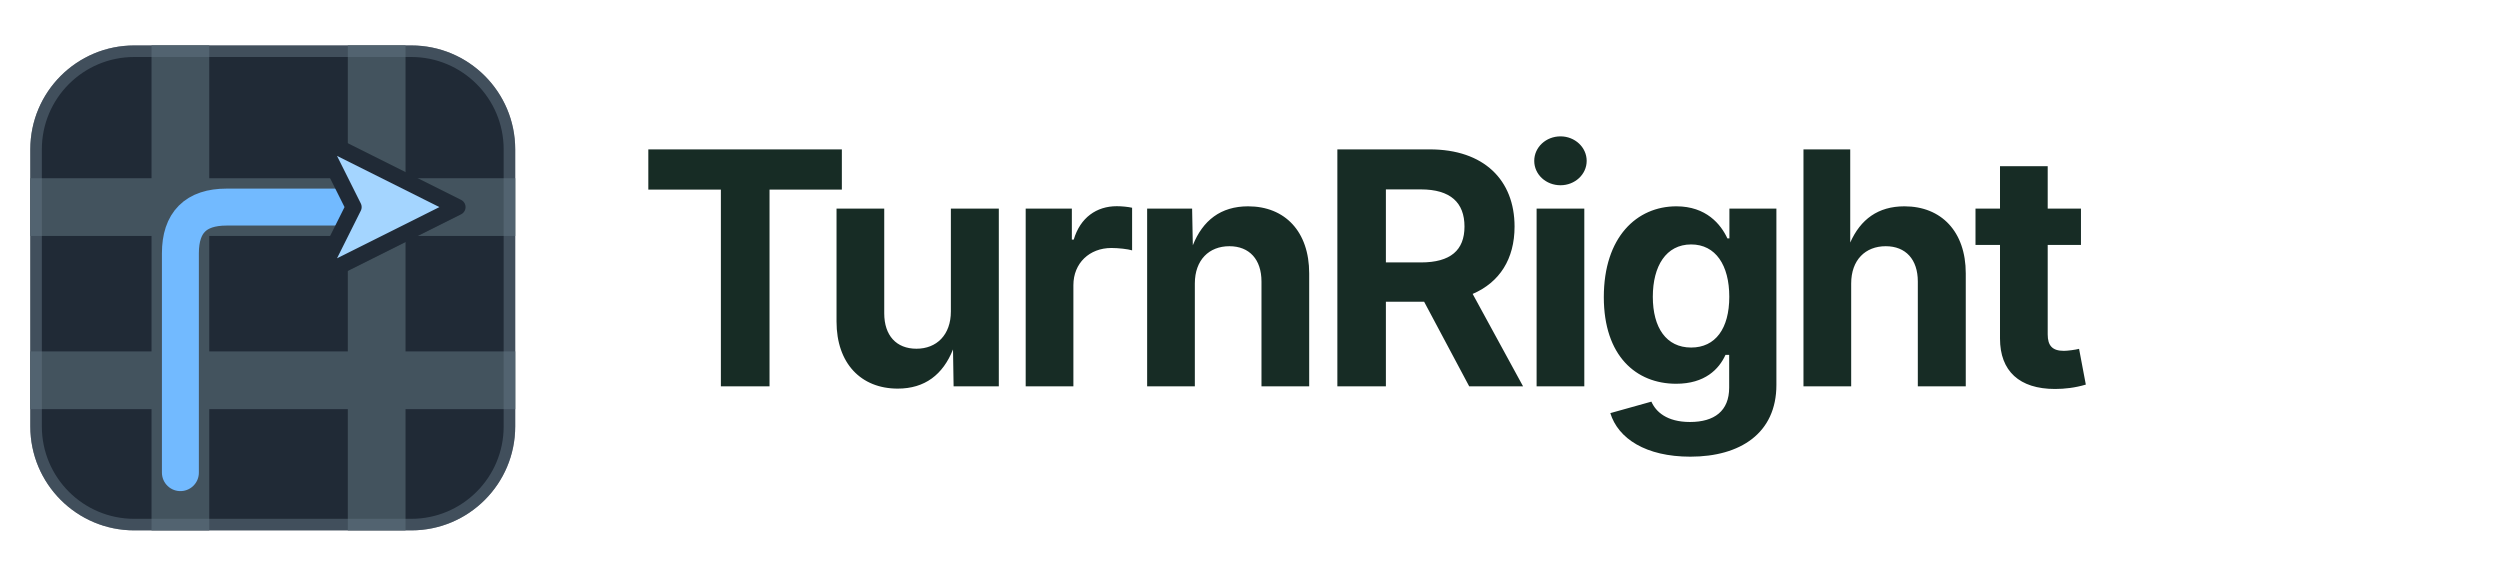
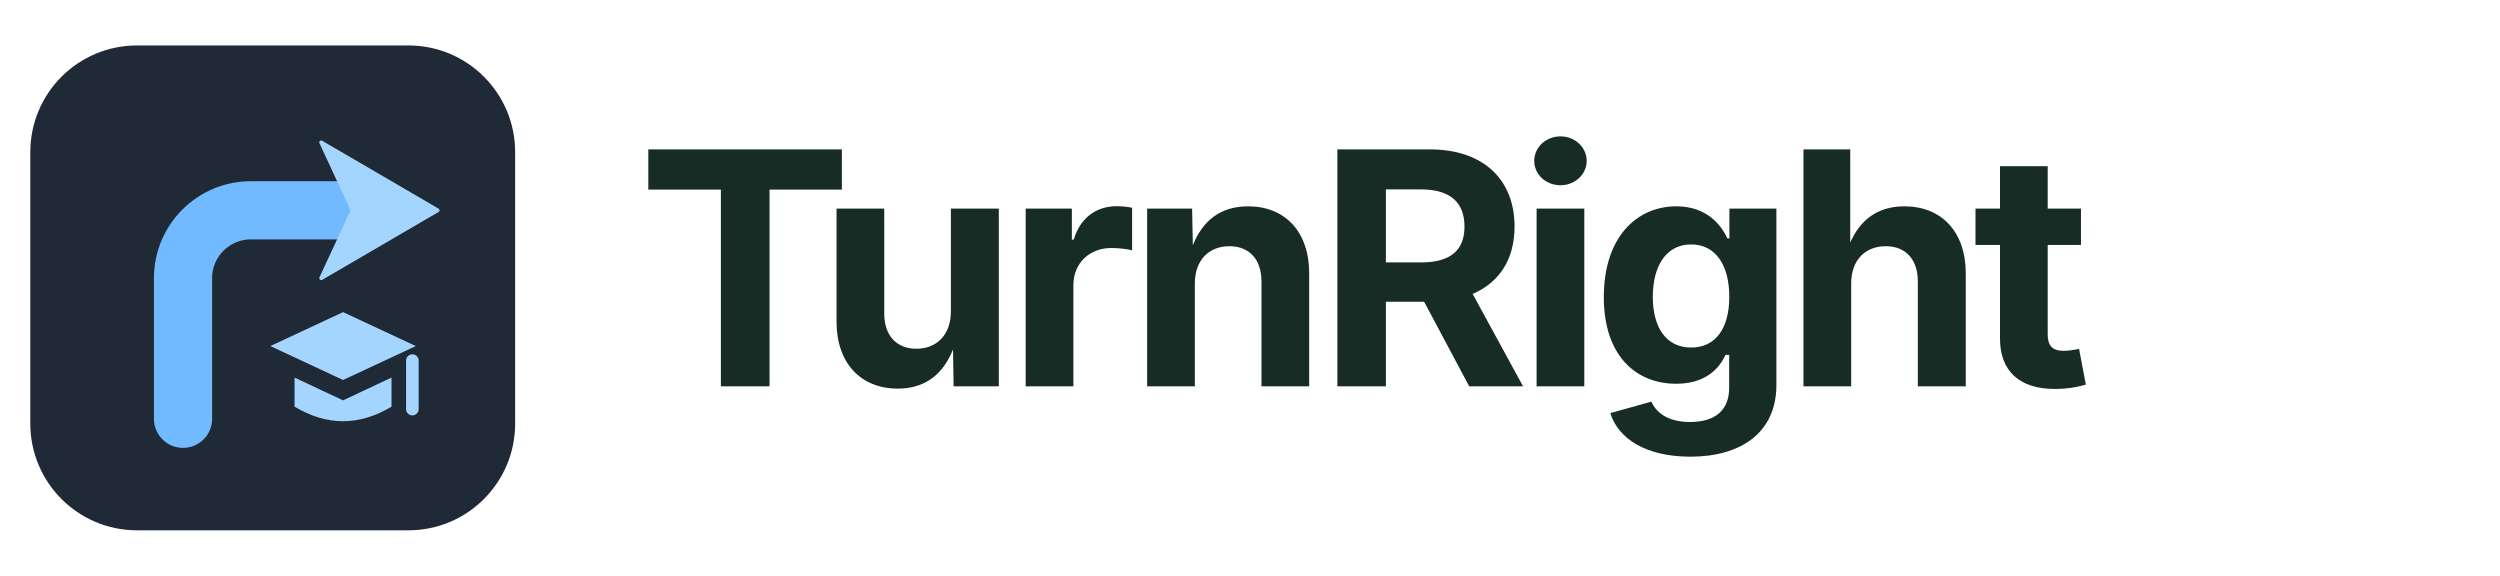
<svg xmlns="http://www.w3.org/2000/svg" viewBox="0 0 330 76" role="img" aria-label="TurnRight">
-   <g transform="translate(4 6) scale(1.524)">
-     <rect width="42" height="42" rx="9" fill="#202a36" />
-     <path d="M0 14h42M0 29h42M13 0v42M30 0v42" stroke="#43535e" stroke-opacity="1" stroke-width="5" />
-     <rect x=".5" y=".5" width="41" height="41" rx="8.5" fill="none" stroke="#627582" stroke-opacity=".5" />
-     <path d="M13 37V18q0-4 4-4h13" fill="none" stroke="#72baff" stroke-width="3.2" stroke-linecap="round" />
-     <path d="m37 14-12-6 3 6-3 6Z" fill="#a4d5ff" stroke="#202a36" stroke-width="1.4" stroke-linejoin="round" />
+   <g transform="translate(4 6) scale(.64)">
+     <rect width="100" height="100" rx="22" fill="#202A36" />
+     <path d="M31.5 77V48A14 14 0 0 1 45.5 34H68" fill="none" stroke="#72BAFF" stroke-width="12" stroke-linecap="round" />
+     <path d="M84 34L60 20L66.5 34L60 48Z" fill="#A4D5FF" stroke="#A4D5FF" stroke-width=".8" stroke-linejoin="round" />
+     <g fill="#A4D5FF">
+       <path d="M49.5 62L64.5 55L79.5 62L64.5 69Z" />
+       <path d="M54.5 68.5L64.5 73.2L74.5 68.5V74.5Q64.5 80.5 54.5 74.5Z" />
+       <path d="M78.8 65V75" fill="none" stroke="#A4D5FF" stroke-width="2.6" stroke-linecap="round" />
+     </g>
  </g>
-   <text x="84" y="51" fill="#172c25" font-family="Inter,Arial,sans-serif" font-size="43" font-weight="700" letter-spacing="-1.8">TurnRight</text>
+   <text x="84" y="51" fill="#172C25" font-family="Inter,Arial,sans-serif" font-size="43" font-weight="700" letter-spacing="-1.8">TurnRight</text>
</svg>
